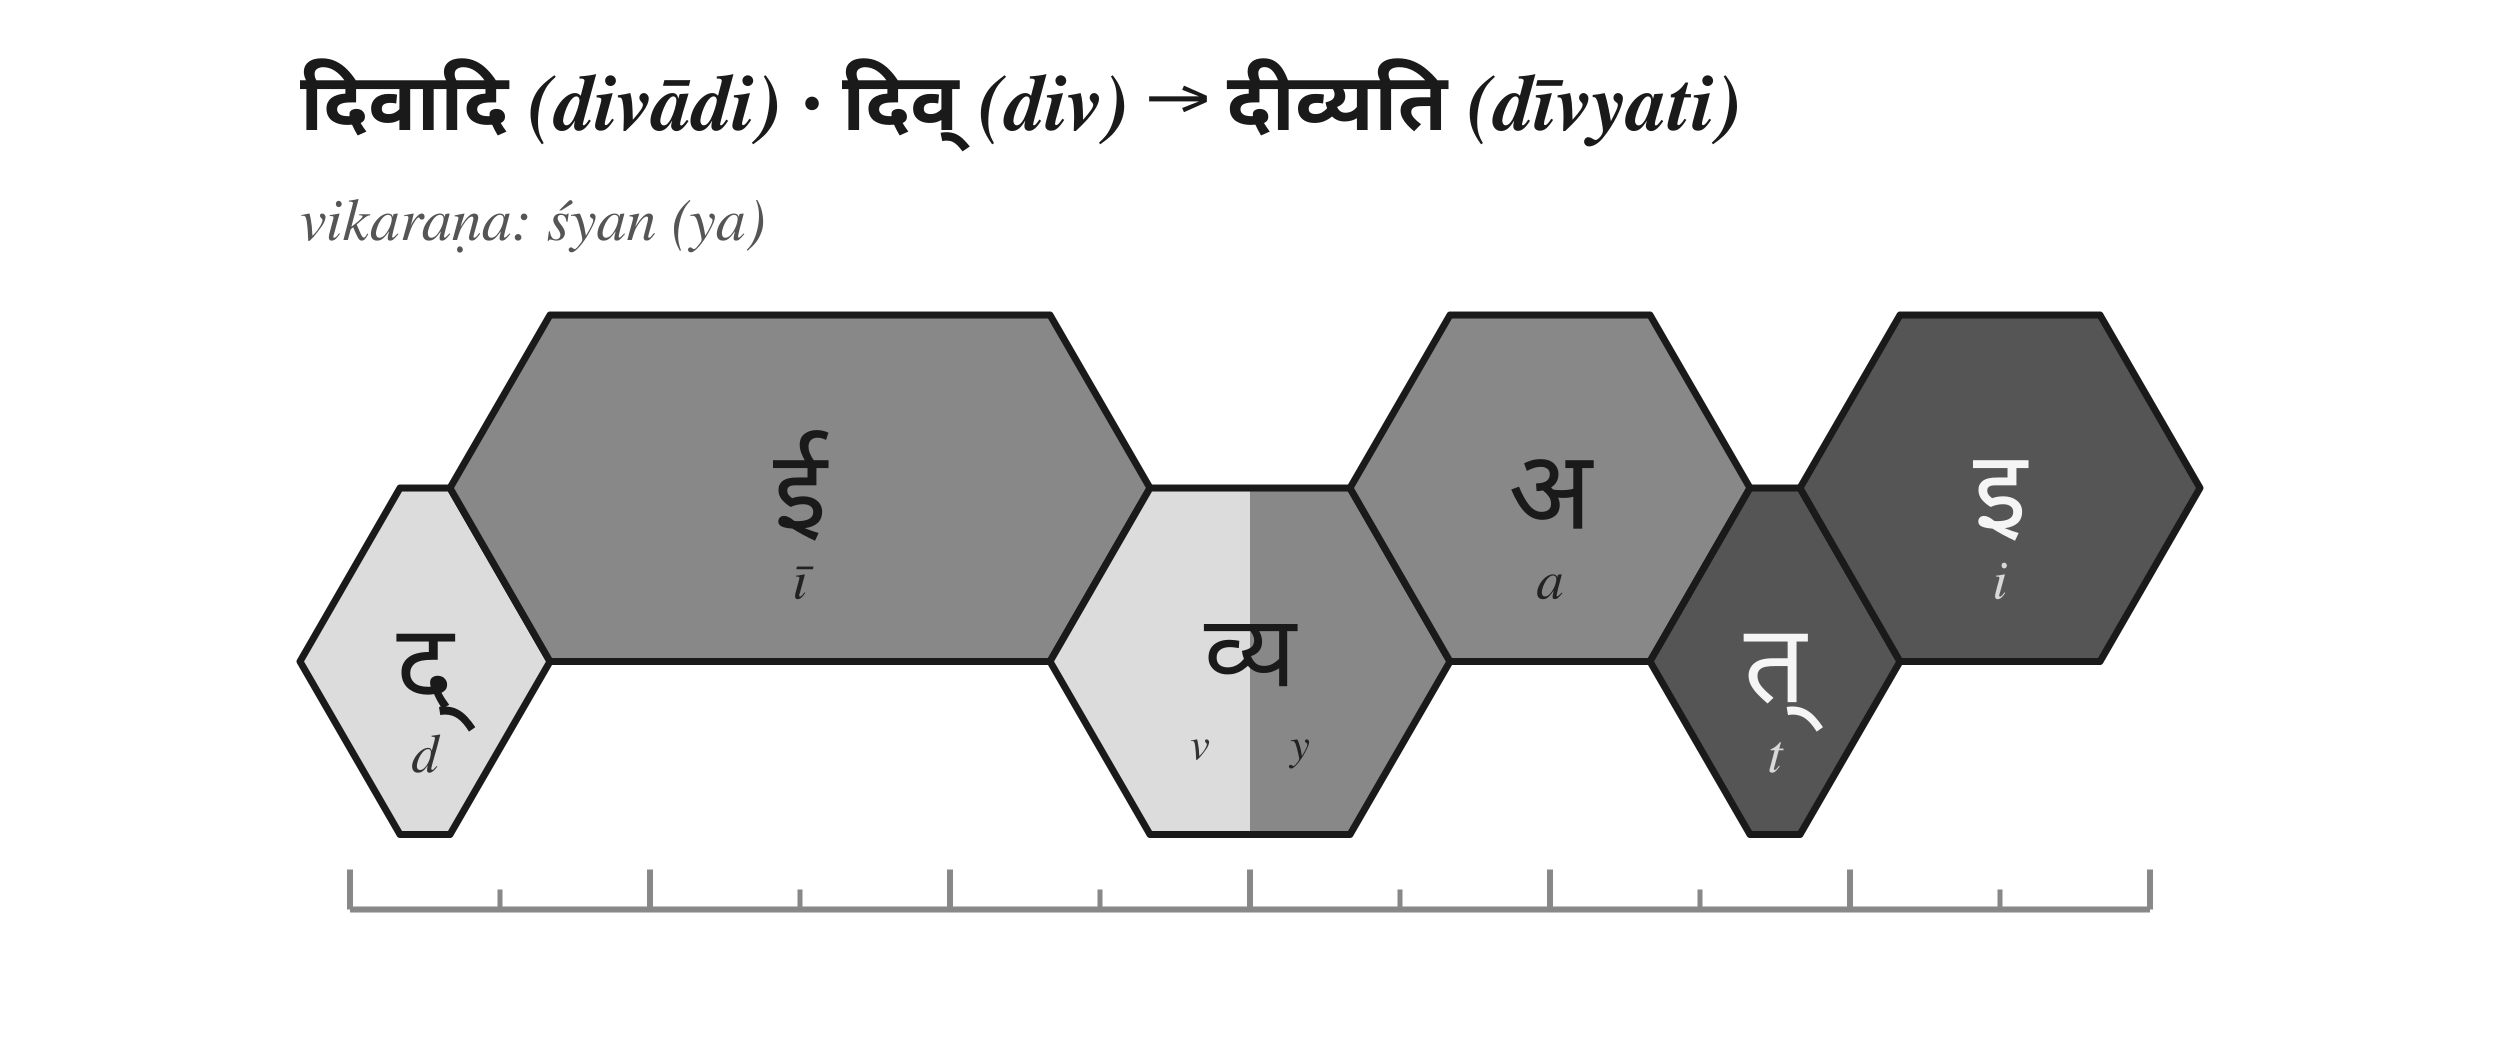
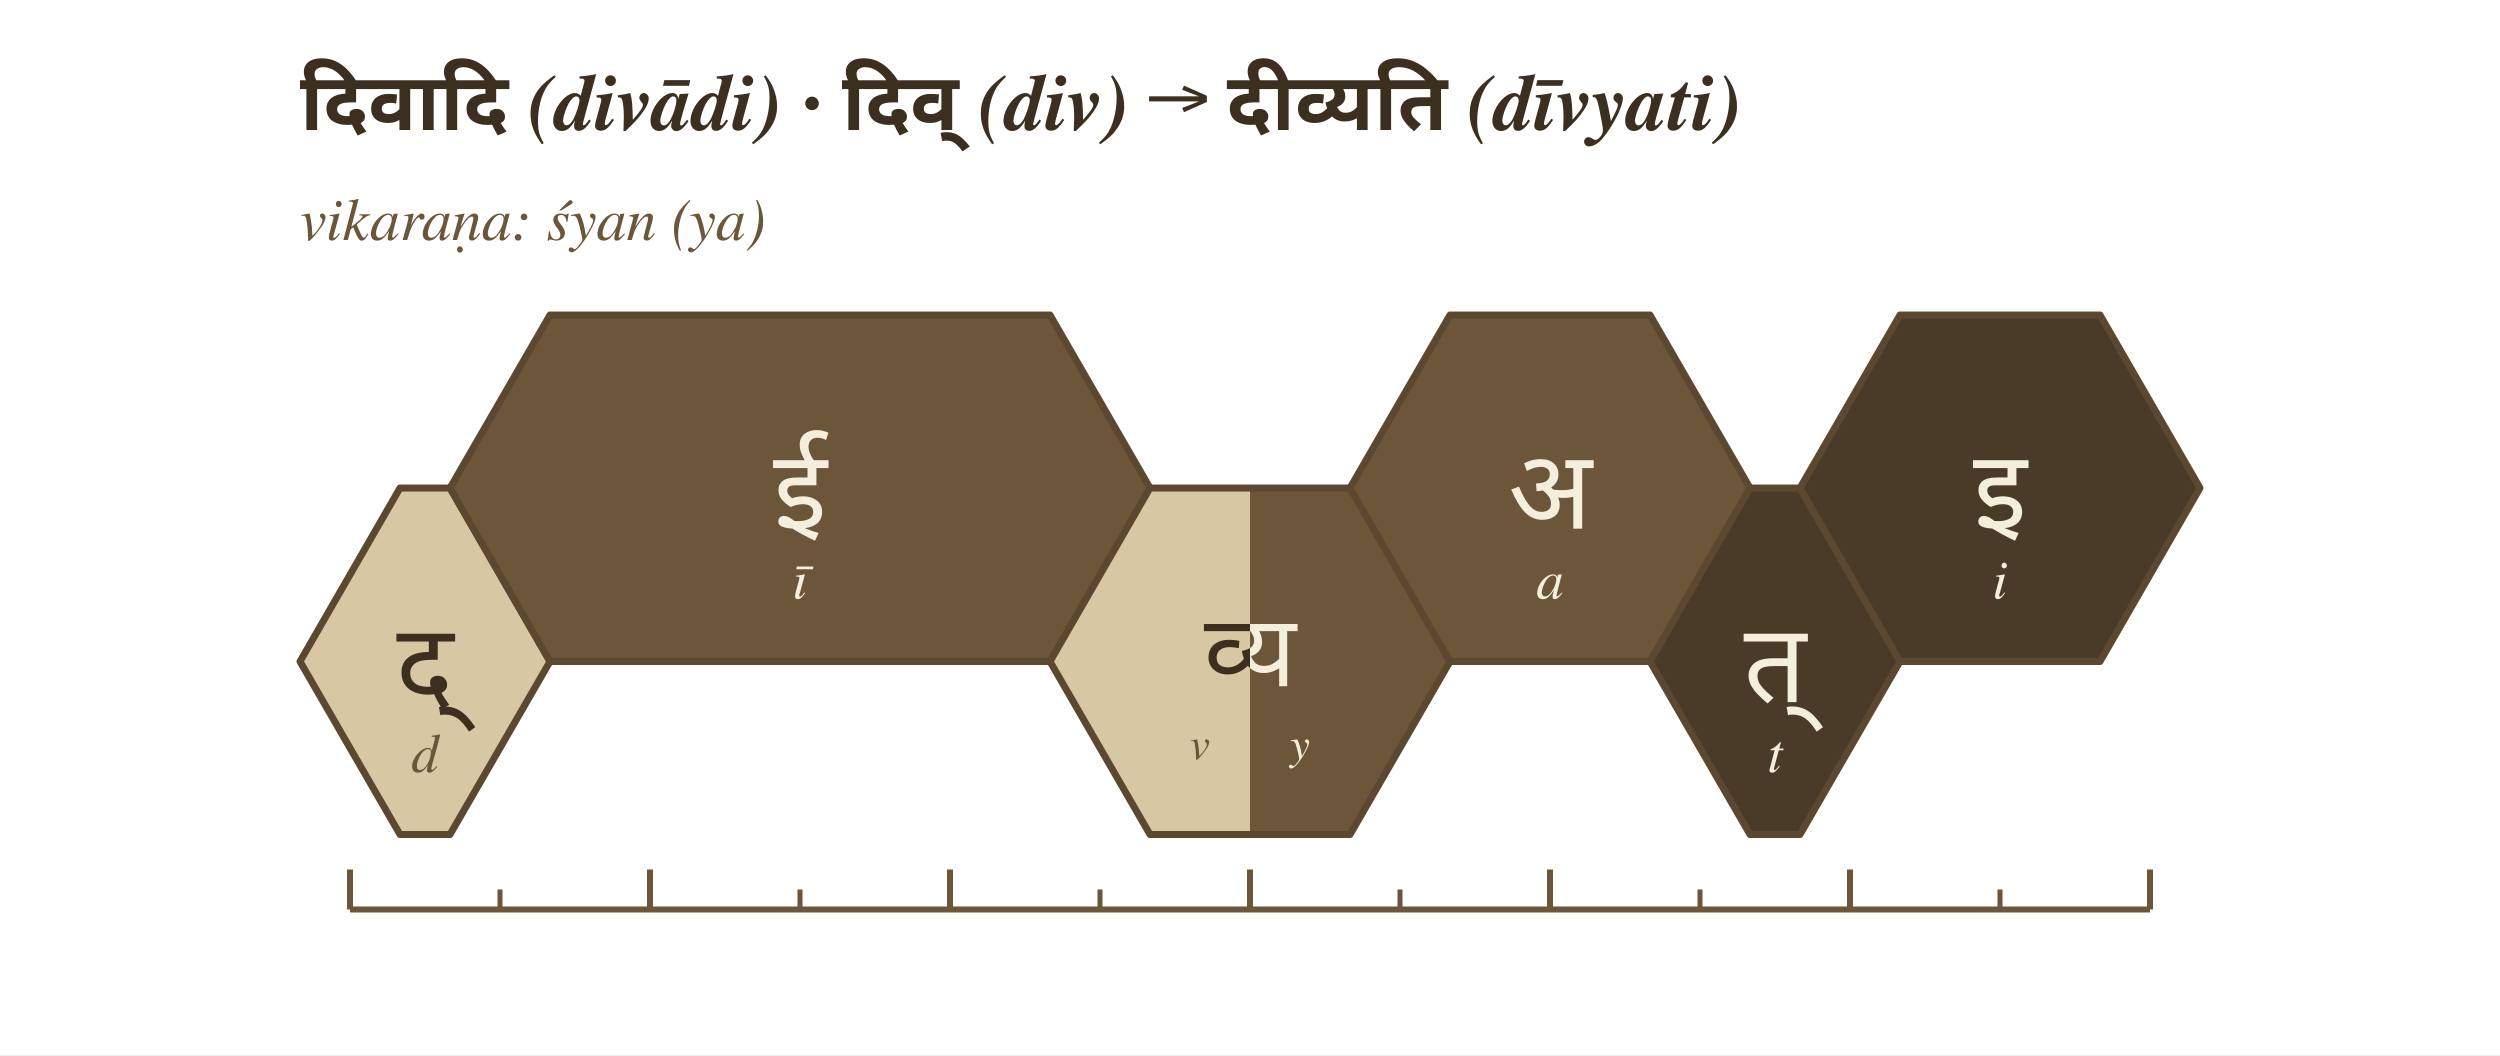
- <svg xmlns="http://www.w3.org/2000/svg" viewBox="0 0 500 211" width="500" height="211">
-   <rect x="0" y="0" width="500" height="211" fill="white" />
-   <text x="60.0" y="26.0" font-family="Charter, Georgia, Times, serif" font-size="16" font-weight="600" fill="#1a1a1a">
+ <svg xmlns="http://www.w3.org/2000/svg" viewBox="0 0 500 211" width="4.5in" height="1.899in">
+   <rect x="0" y="0" width="500" height="211" fill="#ffffff" />
+   <text x="60.0" y="26.0" font-family="Charter, Georgia, Times, serif" font-size="16" font-weight="600" fill="#3d2f1f">
    <tspan font-family="Noto Sans Devanagari, Kohinoor Devanagari, Devanagari MT, Arial Unicode MS, sans-serif">दिवादि</tspan>
    <tspan font-style="italic">(divādi)</tspan>  ·  <tspan font-family="Noto Sans Devanagari, Kohinoor Devanagari, Devanagari MT, Arial Unicode MS, sans-serif">दिव्</tspan>
    <tspan font-style="italic">(div)</tspan> → <tspan font-family="Noto Sans Devanagari, Kohinoor Devanagari, Devanagari MT, Arial Unicode MS, sans-serif" font-weight="700">दीव्यति</tspan>
    <tspan font-style="italic">(dīvyati)</tspan>
  </text>
-   <text x="60.0" y="48.0" font-family="Charter, Georgia, Times, serif" font-size="12" font-style="italic" fill="#555">vikaraṇa: śyan (ya)</text>
+   <text x="60.0" y="48.0" font-family="Charter, Georgia, Times, serif" font-size="12" font-style="italic" fill="#6b563a">vikaraṇa: śyan (ya)</text>
  <g transform="translate(85.0,149.6)">
-     <polygon points="-5.0,-52.0 5.0,-52.0 25.0,-17.3 5.0,17.3 -5.0,17.3 -25.0,-17.3" fill="#dcdcdc" stroke="#1a1a1a" stroke-width="1.4" stroke-linejoin="round" />
-     <text x="0.0" y="-16.8" font-family="Noto Sans Devanagari, Kohinoor Devanagari, Devanagari MT, Arial Unicode MS, sans-serif" font-size="22" font-weight="500" text-anchor="middle" dominant-baseline="middle" fill="#1a1a1a">द्</text>
-     <text x="0.0" y="1.7" font-family="Charter, Georgia, Times, serif" font-size="11" font-style="italic" text-anchor="middle" dominant-baseline="middle" fill="#333333">d</text>
+     <polygon points="-5.0,-52.0 5.0,-52.0 25.0,-17.3 5.0,17.3 -5.0,17.3 -25.0,-17.3" fill="#d8c7a3" stroke="#5c4830" stroke-width="1.4" stroke-linejoin="round" />
+     <text x="0.0" y="-16.8" font-family="Noto Sans Devanagari, Kohinoor Devanagari, Devanagari MT, Arial Unicode MS, sans-serif" font-size="22" font-weight="500" text-anchor="middle" dominant-baseline="middle" fill="#3d2f1f">द्</text>
+     <text x="0.0" y="1.7" font-family="Charter, Georgia, Times, serif" font-size="11" font-style="italic" text-anchor="middle" dominant-baseline="middle" fill="#6b563a">d</text>
  </g>
  <g transform="translate(85.0,149.6)">
-     <polygon points="25.0,-86.6 125.0,-86.6 145.0,-52.0 125.0,-17.3 25.0,-17.3 5.0,-52.0" fill="#888888" stroke="#1a1a1a" stroke-width="1.4" stroke-linejoin="round" />
-     <text x="75.0" y="-51.5" font-family="Noto Sans Devanagari, Kohinoor Devanagari, Devanagari MT, Arial Unicode MS, sans-serif" font-size="22" font-weight="500" text-anchor="middle" dominant-baseline="middle" fill="#1a1a1a">ई</text>
-     <text x="75.0" y="-33.0" font-family="Charter, Georgia, Times, serif" font-size="11" font-style="italic" text-anchor="middle" dominant-baseline="middle" fill="#222222">ī</text>
+     <polygon points="25.0,-86.6 125.0,-86.6 145.0,-52.0 125.0,-17.3 25.0,-17.3 5.0,-52.0" fill="#6b563a" stroke="#5c4830" stroke-width="1.4" stroke-linejoin="round" />
+     <text x="75.0" y="-51.5" font-family="Noto Sans Devanagari, Kohinoor Devanagari, Devanagari MT, Arial Unicode MS, sans-serif" font-size="22" font-weight="500" text-anchor="middle" dominant-baseline="middle" fill="#f4eedd">ई</text>
+     <text x="75.0" y="-33.0" font-family="Charter, Georgia, Times, serif" font-size="11" font-style="italic" text-anchor="middle" dominant-baseline="middle" fill="#f4eedd">ī</text>
  </g>
  <g transform="translate(85.0,149.6)">
-     <polygon points="145.0,-52.0 165.0,-52.0 165.0,17.3 145.0,17.3 125.0,-17.3" fill="#dcdcdc" stroke="none" />
-     <polygon points="165.0,-52.0 185.0,-52.0 205.0,-17.3 185.0,17.3 165.0,17.3" fill="#888888" stroke="none" />
-     <polygon points="145.0,-52.0 185.0,-52.0 205.0,-17.3 185.0,17.3 145.0,17.3 125.0,-17.3" fill="none" stroke="#1a1a1a" stroke-width="1.4" stroke-linejoin="round" />
+     <polygon points="145.0,-52.0 165.0,-52.0 165.0,17.3 145.0,17.3 125.0,-17.3" fill="#d8c7a3" stroke="none" />
+     <polygon points="165.0,-52.0 185.0,-52.0 205.0,-17.3 185.0,17.3 165.0,17.3" fill="#6b563a" stroke="none" />
+     <polygon points="145.0,-52.0 185.0,-52.0 205.0,-17.3 185.0,17.3 145.0,17.3 125.0,-17.3" fill="none" stroke="#5c4830" stroke-width="1.4" stroke-linejoin="round" />
    <defs>
      <clipPath id="kriya-cluster-3-cell0">
        <rect x="125.0" y="-86.6" width="40.0" height="138.6" />
      </clipPath>
      <clipPath id="kriya-cluster-3-cell1">
        <rect x="165.0" y="-86.6" width="40.0" height="138.6" />
      </clipPath>
    </defs>
-     <text x="165.0" y="-19.3" font-family="Noto Sans Devanagari, Kohinoor Devanagari, Devanagari MT, Arial Unicode MS, sans-serif" font-size="20" font-weight="500" text-anchor="middle" dominant-baseline="middle" fill="#1a1a1a" clip-path="url(#kriya-cluster-3-cell0)">व्य</text>
-     <text x="165.0" y="-19.3" font-family="Noto Sans Devanagari, Kohinoor Devanagari, Devanagari MT, Arial Unicode MS, sans-serif" font-size="20" font-weight="500" text-anchor="middle" dominant-baseline="middle" fill="#1a1a1a" clip-path="url(#kriya-cluster-3-cell1)">व्य</text>
-     <text x="155.0" y="-0.3" font-family="Charter, Georgia, Times, serif" font-size="9" font-style="italic" text-anchor="middle" dominant-baseline="middle" fill="#333333">v</text>
-     <text x="175.0" y="-0.3" font-family="Charter, Georgia, Times, serif" font-size="9" font-style="italic" text-anchor="middle" dominant-baseline="middle" fill="#222222">y</text>
+     <text x="165.0" y="-19.3" font-family="Noto Sans Devanagari, Kohinoor Devanagari, Devanagari MT, Arial Unicode MS, sans-serif" font-size="20" font-weight="500" text-anchor="middle" dominant-baseline="middle" fill="#3d2f1f" clip-path="url(#kriya-cluster-3-cell0)">व्य</text>
+     <text x="165.0" y="-19.3" font-family="Noto Sans Devanagari, Kohinoor Devanagari, Devanagari MT, Arial Unicode MS, sans-serif" font-size="20" font-weight="500" text-anchor="middle" dominant-baseline="middle" fill="#f4eedd" clip-path="url(#kriya-cluster-3-cell1)">व्य</text>
+     <text x="155.0" y="-0.3" font-family="Charter, Georgia, Times, serif" font-size="9" font-style="italic" text-anchor="middle" dominant-baseline="middle" fill="#6b563a">v</text>
+     <text x="175.0" y="-0.3" font-family="Charter, Georgia, Times, serif" font-size="9" font-style="italic" text-anchor="middle" dominant-baseline="middle" fill="#f4eedd">y</text>
  </g>
  <g transform="translate(85.0,149.6)">
-     <polygon points="205.0,-86.6 245.0,-86.6 265.0,-52.0 245.0,-17.3 205.0,-17.3 185.0,-52.0" fill="#888888" stroke="#1a1a1a" stroke-width="1.4" stroke-linejoin="round" />
-     <text x="225.0" y="-51.5" font-family="Noto Sans Devanagari, Kohinoor Devanagari, Devanagari MT, Arial Unicode MS, sans-serif" font-size="22" font-weight="500" text-anchor="middle" dominant-baseline="middle" fill="#1a1a1a">अ</text>
-     <text x="225.0" y="-33.0" font-family="Charter, Georgia, Times, serif" font-size="11" font-style="italic" text-anchor="middle" dominant-baseline="middle" fill="#222222">a</text>
+     <polygon points="205.0,-86.6 245.0,-86.6 265.0,-52.0 245.0,-17.3 205.0,-17.3 185.0,-52.0" fill="#6b563a" stroke="#5c4830" stroke-width="1.4" stroke-linejoin="round" />
+     <text x="225.0" y="-51.5" font-family="Noto Sans Devanagari, Kohinoor Devanagari, Devanagari MT, Arial Unicode MS, sans-serif" font-size="22" font-weight="500" text-anchor="middle" dominant-baseline="middle" fill="#f4eedd">अ</text>
+     <text x="225.0" y="-33.0" font-family="Charter, Georgia, Times, serif" font-size="11" font-style="italic" text-anchor="middle" dominant-baseline="middle" fill="#f4eedd">a</text>
  </g>
  <g transform="translate(85.0,149.6)">
-     <polygon points="265.0,-52.0 275.0,-52.0 295.0,-17.3 275.0,17.3 265.0,17.3 245.0,-17.3" fill="#555555" stroke="#1a1a1a" stroke-width="1.4" stroke-linejoin="round" />
-     <text x="270.0" y="-16.8" font-family="Noto Sans Devanagari, Kohinoor Devanagari, Devanagari MT, Arial Unicode MS, sans-serif" font-size="22" font-weight="500" text-anchor="middle" dominant-baseline="middle" fill="#f5f5f5">त्</text>
-     <text x="270.0" y="1.7" font-family="Charter, Georgia, Times, serif" font-size="11" font-style="italic" text-anchor="middle" dominant-baseline="middle" fill="#d8d8d8">t</text>
+     <polygon points="265.0,-52.0 275.0,-52.0 295.0,-17.3 275.0,17.3 265.0,17.3 245.0,-17.3" fill="#4a3a28" stroke="#5c4830" stroke-width="1.4" stroke-linejoin="round" />
+     <text x="270.0" y="-16.8" font-family="Noto Sans Devanagari, Kohinoor Devanagari, Devanagari MT, Arial Unicode MS, sans-serif" font-size="22" font-weight="500" text-anchor="middle" dominant-baseline="middle" fill="#f4eedd">त्</text>
+     <text x="270.0" y="1.7" font-family="Charter, Georgia, Times, serif" font-size="11" font-style="italic" text-anchor="middle" dominant-baseline="middle" fill="#f4eedd">t</text>
  </g>
  <g transform="translate(85.0,149.6)">
-     <polygon points="295.0,-86.6 335.0,-86.6 355.0,-52.0 335.0,-17.3 295.0,-17.3 275.0,-52.0" fill="#555555" stroke="#1a1a1a" stroke-width="1.4" stroke-linejoin="round" />
-     <text x="315.0" y="-51.5" font-family="Noto Sans Devanagari, Kohinoor Devanagari, Devanagari MT, Arial Unicode MS, sans-serif" font-size="22" font-weight="500" text-anchor="middle" dominant-baseline="middle" fill="#f5f5f5">इ</text>
-     <text x="315.0" y="-33.0" font-family="Charter, Georgia, Times, serif" font-size="11" font-style="italic" text-anchor="middle" dominant-baseline="middle" fill="#d8d8d8">i</text>
+     <polygon points="295.0,-86.6 335.0,-86.6 355.0,-52.0 335.0,-17.3 295.0,-17.3 275.0,-52.0" fill="#4a3a28" stroke="#5c4830" stroke-width="1.4" stroke-linejoin="round" />
+     <text x="315.0" y="-51.5" font-family="Noto Sans Devanagari, Kohinoor Devanagari, Devanagari MT, Arial Unicode MS, sans-serif" font-size="22" font-weight="500" text-anchor="middle" dominant-baseline="middle" fill="#f4eedd">इ</text>
+     <text x="315.0" y="-33.0" font-family="Charter, Georgia, Times, serif" font-size="11" font-style="italic" text-anchor="middle" dominant-baseline="middle" fill="#f4eedd">i</text>
  </g>
-   <line x1="70.0" y1="181.9" x2="430.0" y2="181.9" stroke="#888" stroke-width="1.2" />
-   <line x1="70.0" y1="181.9" x2="70.0" y2="173.9" stroke="#888" stroke-width="1.2" />
-   <line x1="100.0" y1="181.9" x2="100.0" y2="177.9" stroke="#888" stroke-width="1.0" />
-   <line x1="130.0" y1="181.9" x2="130.0" y2="173.9" stroke="#888" stroke-width="1.2" />
-   <line x1="160.0" y1="181.9" x2="160.0" y2="177.9" stroke="#888" stroke-width="1.0" />
-   <line x1="190.0" y1="181.9" x2="190.0" y2="173.9" stroke="#888" stroke-width="1.2" />
-   <line x1="220.0" y1="181.9" x2="220.0" y2="177.9" stroke="#888" stroke-width="1.0" />
-   <line x1="250.0" y1="181.9" x2="250.0" y2="173.9" stroke="#888" stroke-width="1.2" />
-   <line x1="280.0" y1="181.9" x2="280.0" y2="177.9" stroke="#888" stroke-width="1.0" />
-   <line x1="310.0" y1="181.9" x2="310.0" y2="173.9" stroke="#888" stroke-width="1.2" />
-   <line x1="340.0" y1="181.9" x2="340.0" y2="177.9" stroke="#888" stroke-width="1.0" />
-   <line x1="370.0" y1="181.9" x2="370.0" y2="173.9" stroke="#888" stroke-width="1.2" />
-   <line x1="400.0" y1="181.9" x2="400.0" y2="177.9" stroke="#888" stroke-width="1.0" />
-   <line x1="430.0" y1="181.9" x2="430.0" y2="173.9" stroke="#888" stroke-width="1.2" />
+   <line x1="70.0" y1="181.9" x2="430.0" y2="181.9" stroke="#6b563a" stroke-width="1.2" />
+   <line x1="70.0" y1="181.9" x2="70.0" y2="173.9" stroke="#6b563a" stroke-width="1.2" />
+   <line x1="100.0" y1="181.9" x2="100.0" y2="177.9" stroke="#6b563a" stroke-width="1.0" />
+   <line x1="130.0" y1="181.9" x2="130.0" y2="173.9" stroke="#6b563a" stroke-width="1.2" />
+   <line x1="160.0" y1="181.9" x2="160.0" y2="177.9" stroke="#6b563a" stroke-width="1.0" />
+   <line x1="190.0" y1="181.9" x2="190.0" y2="173.9" stroke="#6b563a" stroke-width="1.2" />
+   <line x1="220.0" y1="181.9" x2="220.0" y2="177.9" stroke="#6b563a" stroke-width="1.0" />
+   <line x1="250.0" y1="181.9" x2="250.0" y2="173.9" stroke="#6b563a" stroke-width="1.2" />
+   <line x1="280.0" y1="181.9" x2="280.0" y2="177.9" stroke="#6b563a" stroke-width="1.0" />
+   <line x1="310.0" y1="181.9" x2="310.0" y2="173.9" stroke="#6b563a" stroke-width="1.2" />
+   <line x1="340.0" y1="181.9" x2="340.0" y2="177.9" stroke="#6b563a" stroke-width="1.0" />
+   <line x1="370.0" y1="181.9" x2="370.0" y2="173.9" stroke="#6b563a" stroke-width="1.2" />
+   <line x1="400.0" y1="181.9" x2="400.0" y2="177.9" stroke="#6b563a" stroke-width="1.0" />
+   <line x1="430.0" y1="181.9" x2="430.0" y2="173.9" stroke="#6b563a" stroke-width="1.2" />
</svg>
